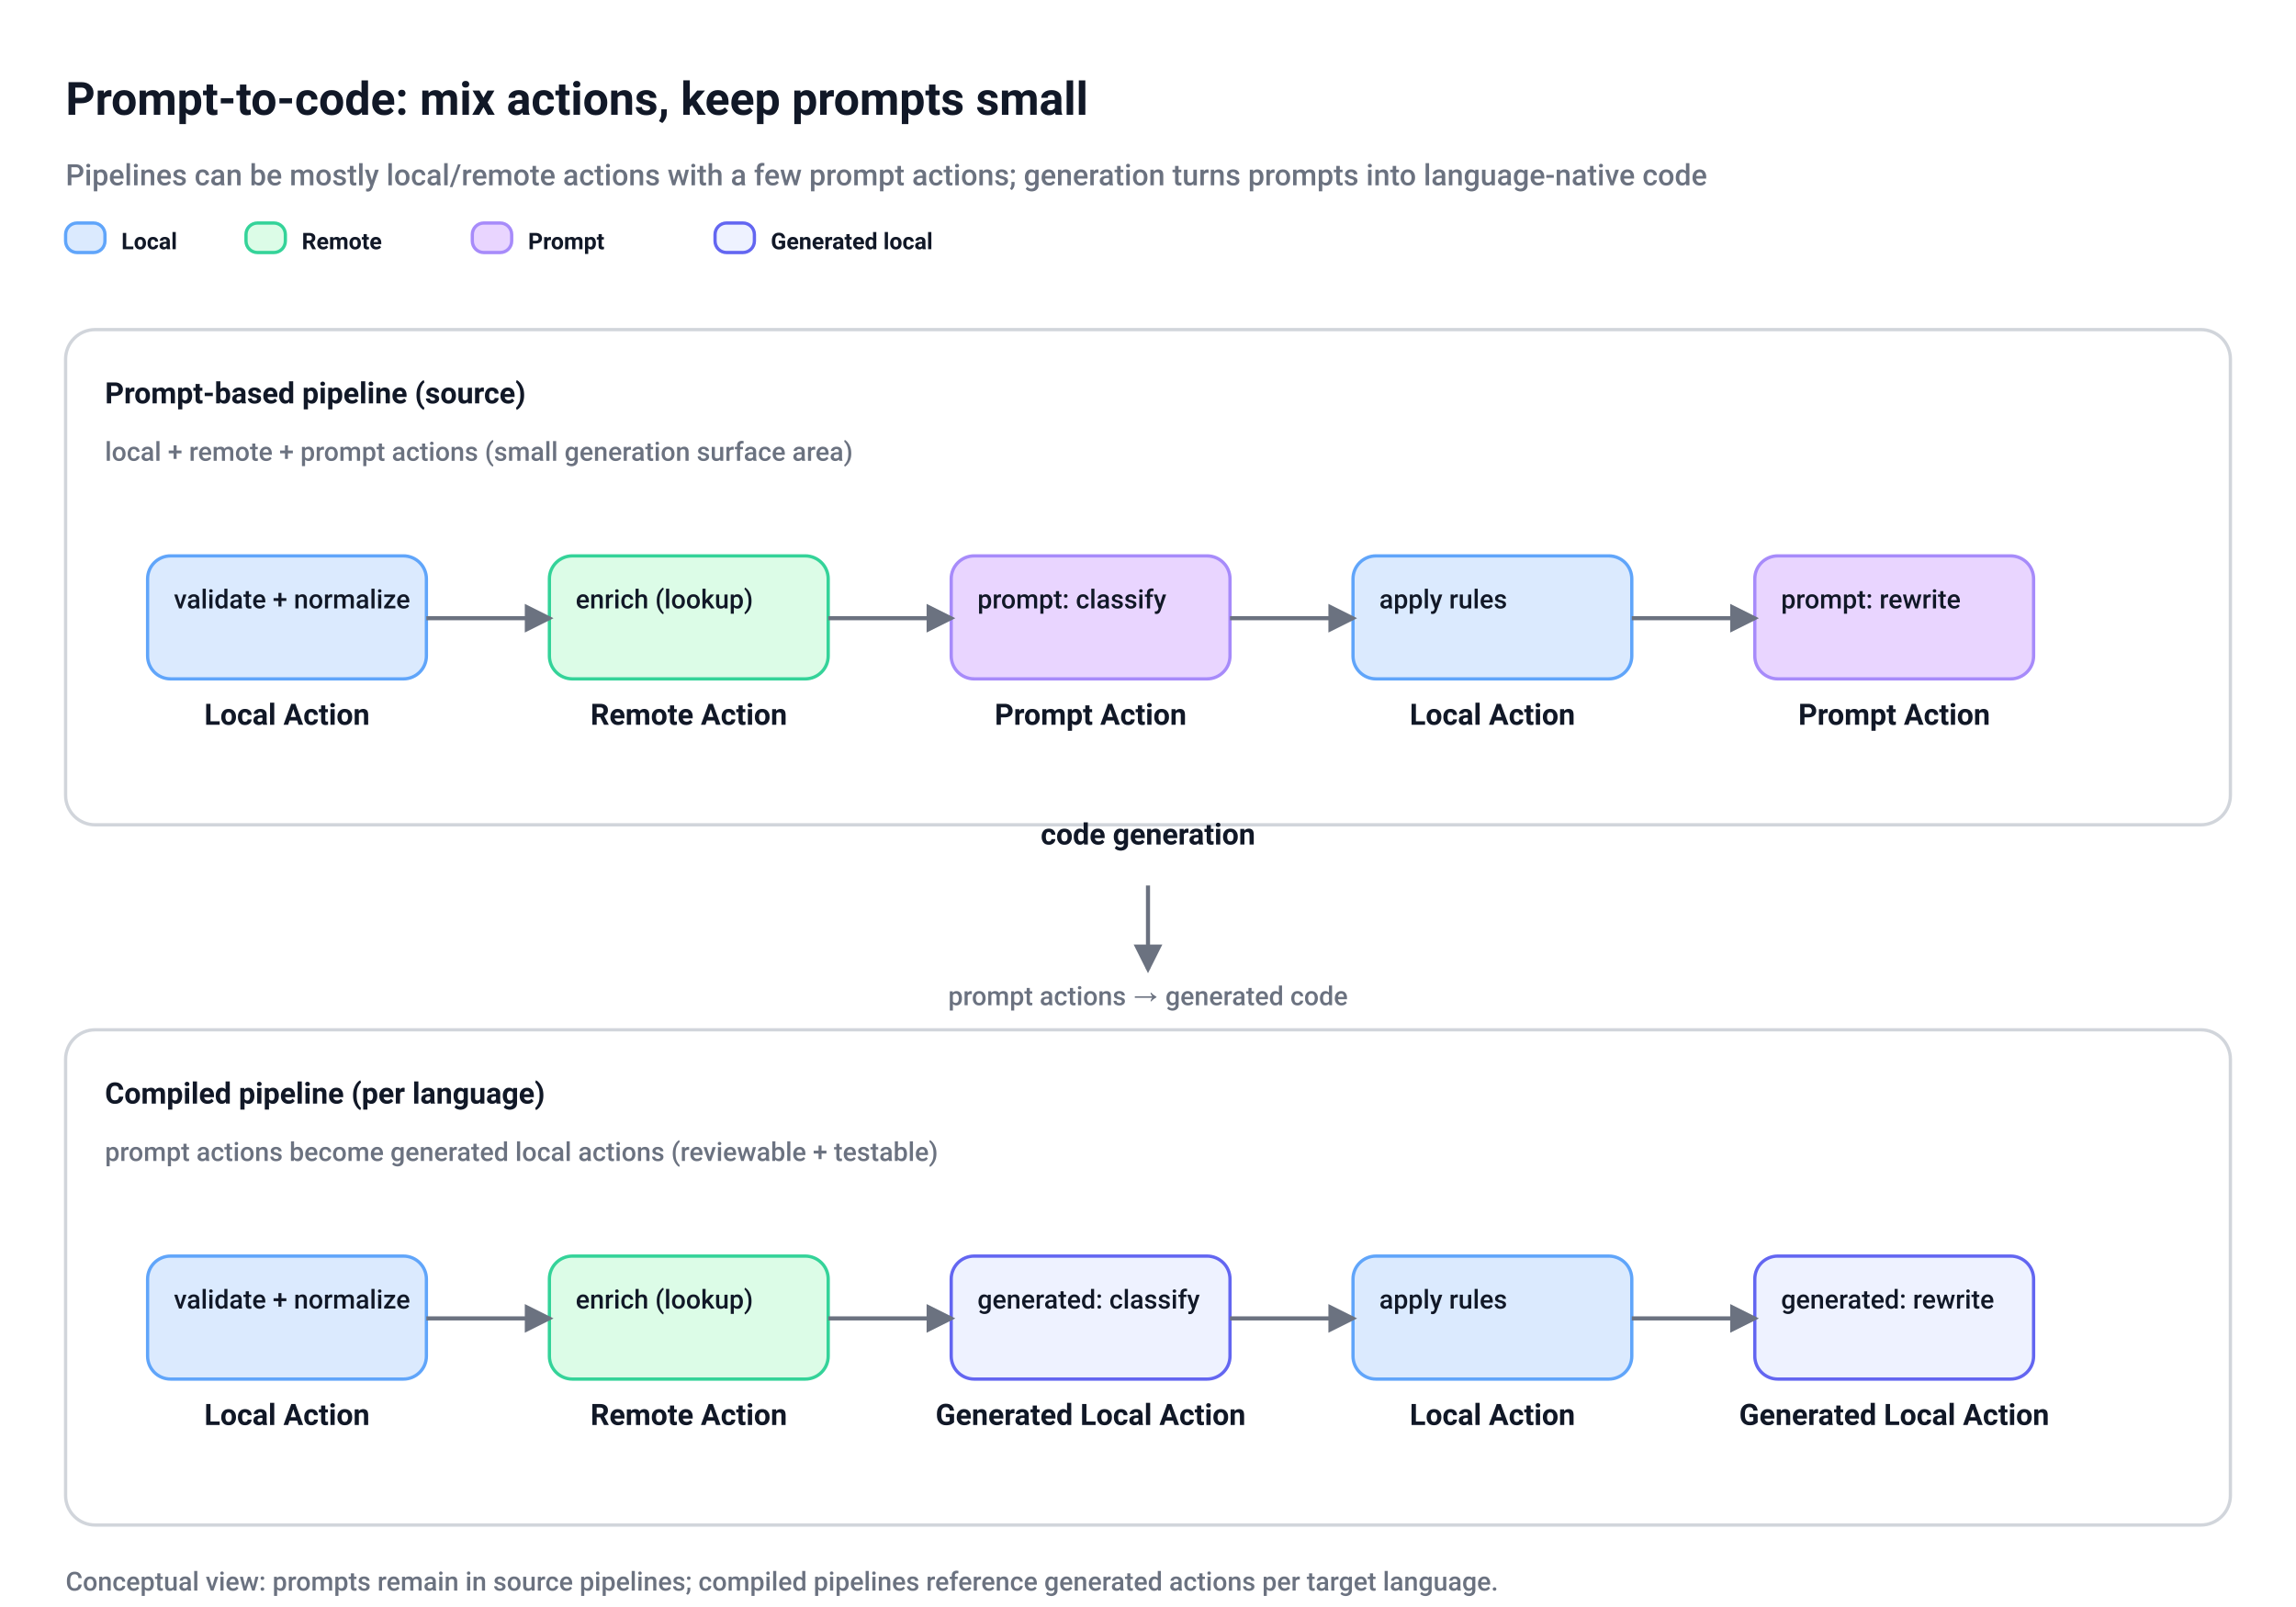
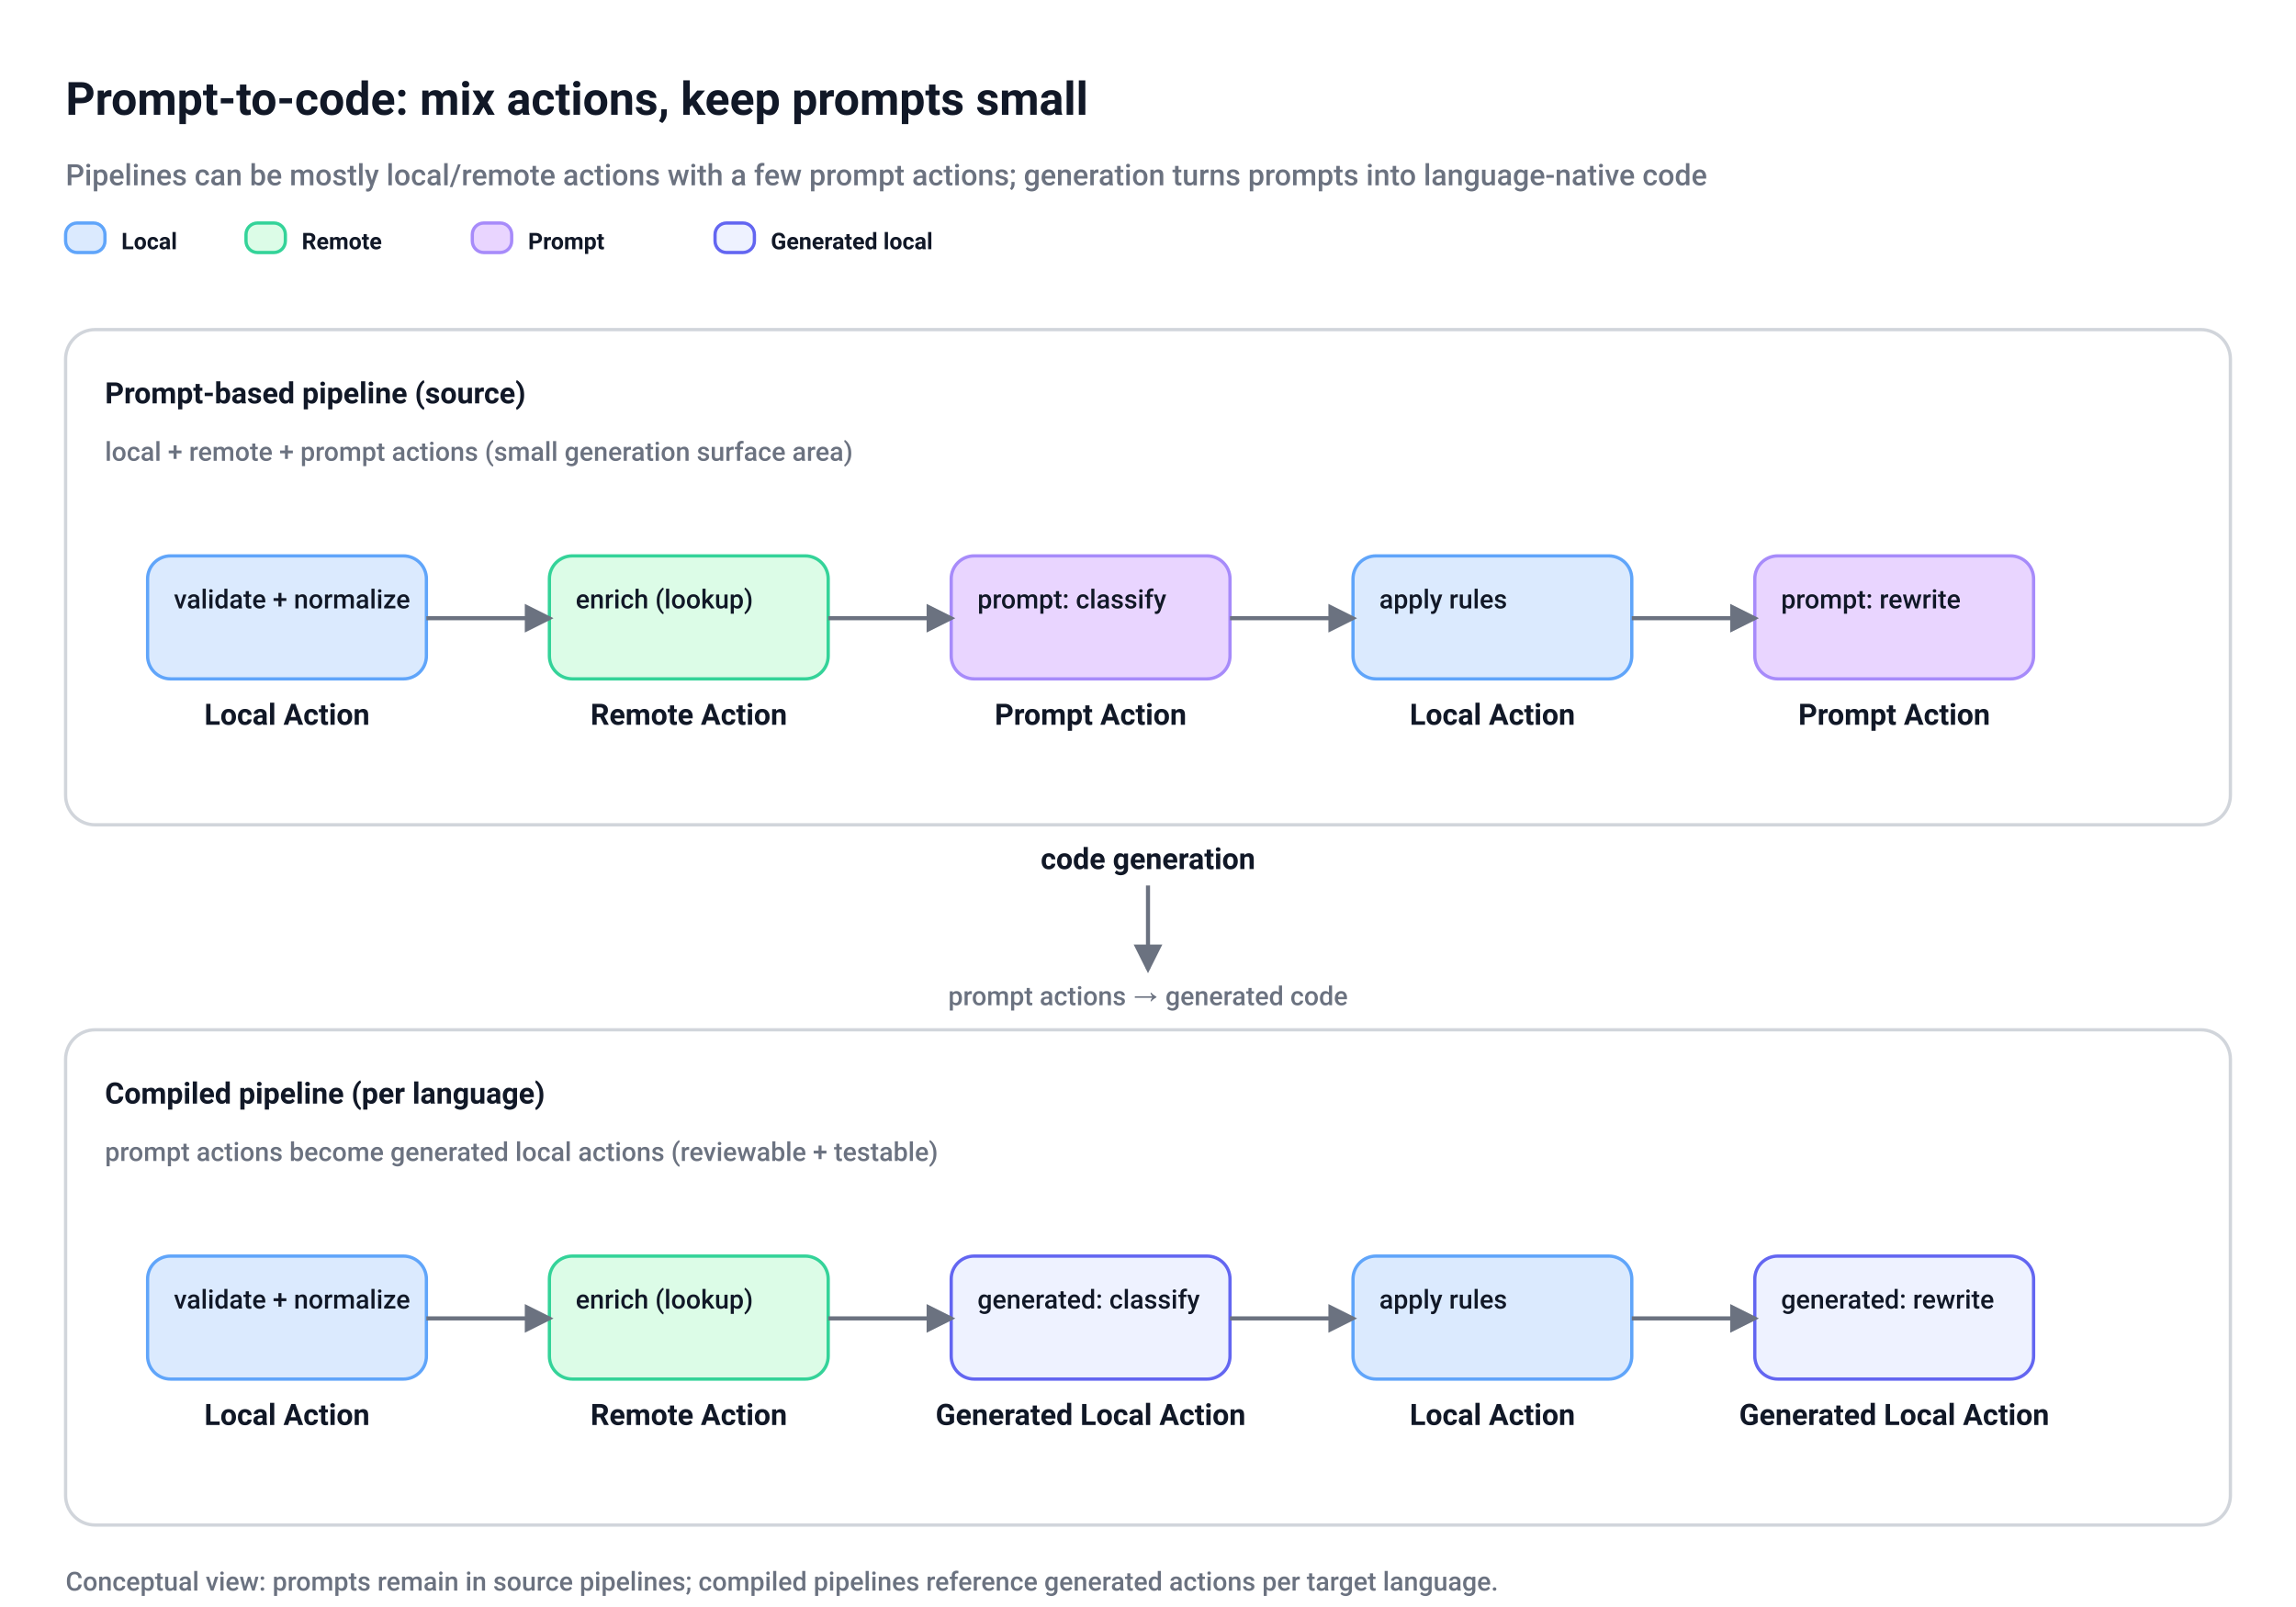
<svg xmlns="http://www.w3.org/2000/svg" width="1400" height="980" viewBox="0 0 1400 980" role="img" aria-label="Prompt-to-code: a prompt-based pipeline with mixed action types compiles into a per-language pipeline where prompt actions become generated local actions.">
  <defs>
    <style>
      .title { font: 700 28px system-ui, -apple-system, Segoe UI, Roboto, Helvetica, Arial, sans-serif; fill: #111827; }
      .subtitle { font: 500 18px system-ui, -apple-system, Segoe UI, Roboto, Helvetica, Arial, sans-serif; fill: #6b7280; }
      .heading { font: 700 18px system-ui, -apple-system, Segoe UI, Roboto, Helvetica, Arial, sans-serif; fill: #111827; }
      .text { font: 500 16px system-ui, -apple-system, Segoe UI, Roboto, Helvetica, Arial, sans-serif; fill: #111827; }
      .muted { fill: #6b7280; }
      .typeLabel { font: 600 18px system-ui, -apple-system, Segoe UI, Roboto, Helvetica, Arial, sans-serif; fill: #111827; }
      .chipText { font: 700 14px system-ui, -apple-system, Segoe UI, Roboto, Helvetica, Arial, sans-serif; fill: #111827; }
      .box { stroke-width: 2; }
    </style>
    <marker id="arrow" markerWidth="7" markerHeight="7" refX="6" refY="3.5" orient="auto">
      <path d="M0,0 L7,3.5 L0,7 Z" fill="#6b7280" />
    </marker>
  </defs>
  <rect x="0" y="0" width="1400" height="980" fill="#ffffff" />
  <text x="40" y="70" class="title">Prompt-to-code: mix actions, keep prompts small</text>
  <text x="40" y="113" class="subtitle">Pipelines can be mostly local/remote actions with a few prompt actions; generation turns prompts into language-native code</text>
  <rect x="40" y="136" width="24" height="18" rx="7" fill="#dbeafe" stroke="#60a5fa" class="box" />
  <text x="74" y="152" class="chipText">Local</text>
  <rect x="150" y="136" width="24" height="18" rx="7" fill="#dcfce7" stroke="#34d399" class="box" />
  <text x="184" y="152" class="chipText">Remote</text>
  <rect x="288" y="136" width="24" height="18" rx="7" fill="#e9d5ff" stroke="#a78bfa" class="box" />
  <text x="322" y="152" class="chipText">Prompt</text>
  <rect x="436" y="136" width="24" height="18" rx="7" fill="#eef2ff" stroke="#6366f1" class="box" />
  <text x="470" y="152" class="chipText">Generated local</text>
  <rect x="40" y="201" width="1320" height="302" rx="18" fill="#ffffff" stroke="#d1d5db" class="box" />
  <text x="64" y="246" class="heading">Prompt-based pipeline (source)</text>
  <text x="64" y="281" class="text muted">local + remote + prompt actions (small generation surface area)</text>
  <rect x="90" y="339" width="170" height="75" rx="14" fill="#dbeafe" stroke="#60a5fa" class="box" />
  <text x="106" y="371" class="text">validate + normalize</text>
  <text x="175" y="442" class="typeLabel" text-anchor="middle">Local Action</text>
  <rect x="335" y="339" width="170" height="75" rx="14" fill="#dcfce7" stroke="#34d399" class="box" />
  <text x="351" y="371" class="text">enrich (lookup)</text>
  <text x="420" y="442" class="typeLabel" text-anchor="middle">Remote Action</text>
  <rect x="580" y="339" width="170" height="75" rx="14" fill="#e9d5ff" stroke="#a78bfa" class="box" />
  <text x="596" y="371" class="text">prompt: classify</text>
  <text x="665" y="442" class="typeLabel" text-anchor="middle">Prompt Action</text>
  <rect x="825" y="339" width="170" height="75" rx="14" fill="#dbeafe" stroke="#60a5fa" class="box" />
  <text x="841" y="371" class="text">apply rules</text>
  <text x="910" y="442" class="typeLabel" text-anchor="middle">Local Action</text>
  <rect x="1070" y="339" width="170" height="75" rx="14" fill="#e9d5ff" stroke="#a78bfa" class="box" />
  <text x="1086" y="371" class="text">prompt: rewrite</text>
  <text x="1155" y="442" class="typeLabel" text-anchor="middle">Prompt Action</text>
  <line x1="260" y1="377" x2="335" y2="377" stroke="#6b7280" stroke-width="2.5" marker-end="url(#arrow)" />
  <line x1="505" y1="377" x2="580" y2="377" stroke="#6b7280" stroke-width="2.5" marker-end="url(#arrow)" />
  <line x1="750" y1="377" x2="825" y2="377" stroke="#6b7280" stroke-width="2.5" marker-end="url(#arrow)" />
  <line x1="995" y1="377" x2="1070" y2="377" stroke="#6b7280" stroke-width="2.5" marker-end="url(#arrow)" />
-   <text x="700" y="515" class="heading" text-anchor="middle">code generation</text>
+   <text x="700" y="530" class="heading" text-anchor="middle">code generation</text>
  <line x1="700" y1="540" x2="700" y2="591" stroke="#6b7280" stroke-width="2.5" marker-end="url(#arrow)" />
  <text x="700" y="613" class="text muted" text-anchor="middle">prompt actions → generated code</text>
  <rect x="40" y="628" width="1320" height="302" rx="18" fill="#ffffff" stroke="#d1d5db" class="box" />
  <text x="64" y="673" class="heading">Compiled pipeline (per language)</text>
  <text x="64" y="708" class="text muted">prompt actions become generated local actions (reviewable + testable)</text>
  <rect x="90" y="766" width="170" height="75" rx="14" fill="#dbeafe" stroke="#60a5fa" class="box" />
  <text x="106" y="798" class="text">validate + normalize</text>
  <text x="175" y="869" class="typeLabel" text-anchor="middle">Local Action</text>
  <rect x="335" y="766" width="170" height="75" rx="14" fill="#dcfce7" stroke="#34d399" class="box" />
  <text x="351" y="798" class="text">enrich (lookup)</text>
  <text x="420" y="869" class="typeLabel" text-anchor="middle">Remote Action</text>
  <rect x="580" y="766" width="170" height="75" rx="14" fill="#eef2ff" stroke="#6366f1" class="box" />
  <text x="596" y="798" class="text">generated: classify</text>
  <text x="665" y="869" class="typeLabel" text-anchor="middle">Generated Local Action</text>
  <rect x="825" y="766" width="170" height="75" rx="14" fill="#dbeafe" stroke="#60a5fa" class="box" />
  <text x="841" y="798" class="text">apply rules</text>
  <text x="910" y="869" class="typeLabel" text-anchor="middle">Local Action</text>
  <rect x="1070" y="766" width="170" height="75" rx="14" fill="#eef2ff" stroke="#6366f1" class="box" />
  <text x="1086" y="798" class="text">generated: rewrite</text>
  <text x="1155" y="869" class="typeLabel" text-anchor="middle">Generated Local Action</text>
  <line x1="260" y1="804" x2="335" y2="804" stroke="#6b7280" stroke-width="2.5" marker-end="url(#arrow)" />
  <line x1="505" y1="804" x2="580" y2="804" stroke="#6b7280" stroke-width="2.5" marker-end="url(#arrow)" />
  <line x1="750" y1="804" x2="825" y2="804" stroke="#6b7280" stroke-width="2.5" marker-end="url(#arrow)" />
  <line x1="995" y1="804" x2="1070" y2="804" stroke="#6b7280" stroke-width="2.5" marker-end="url(#arrow)" />
  <text x="40" y="970" class="text muted">Conceptual view: prompts remain in source pipelines; compiled pipelines reference generated actions per target language.</text>
</svg>
